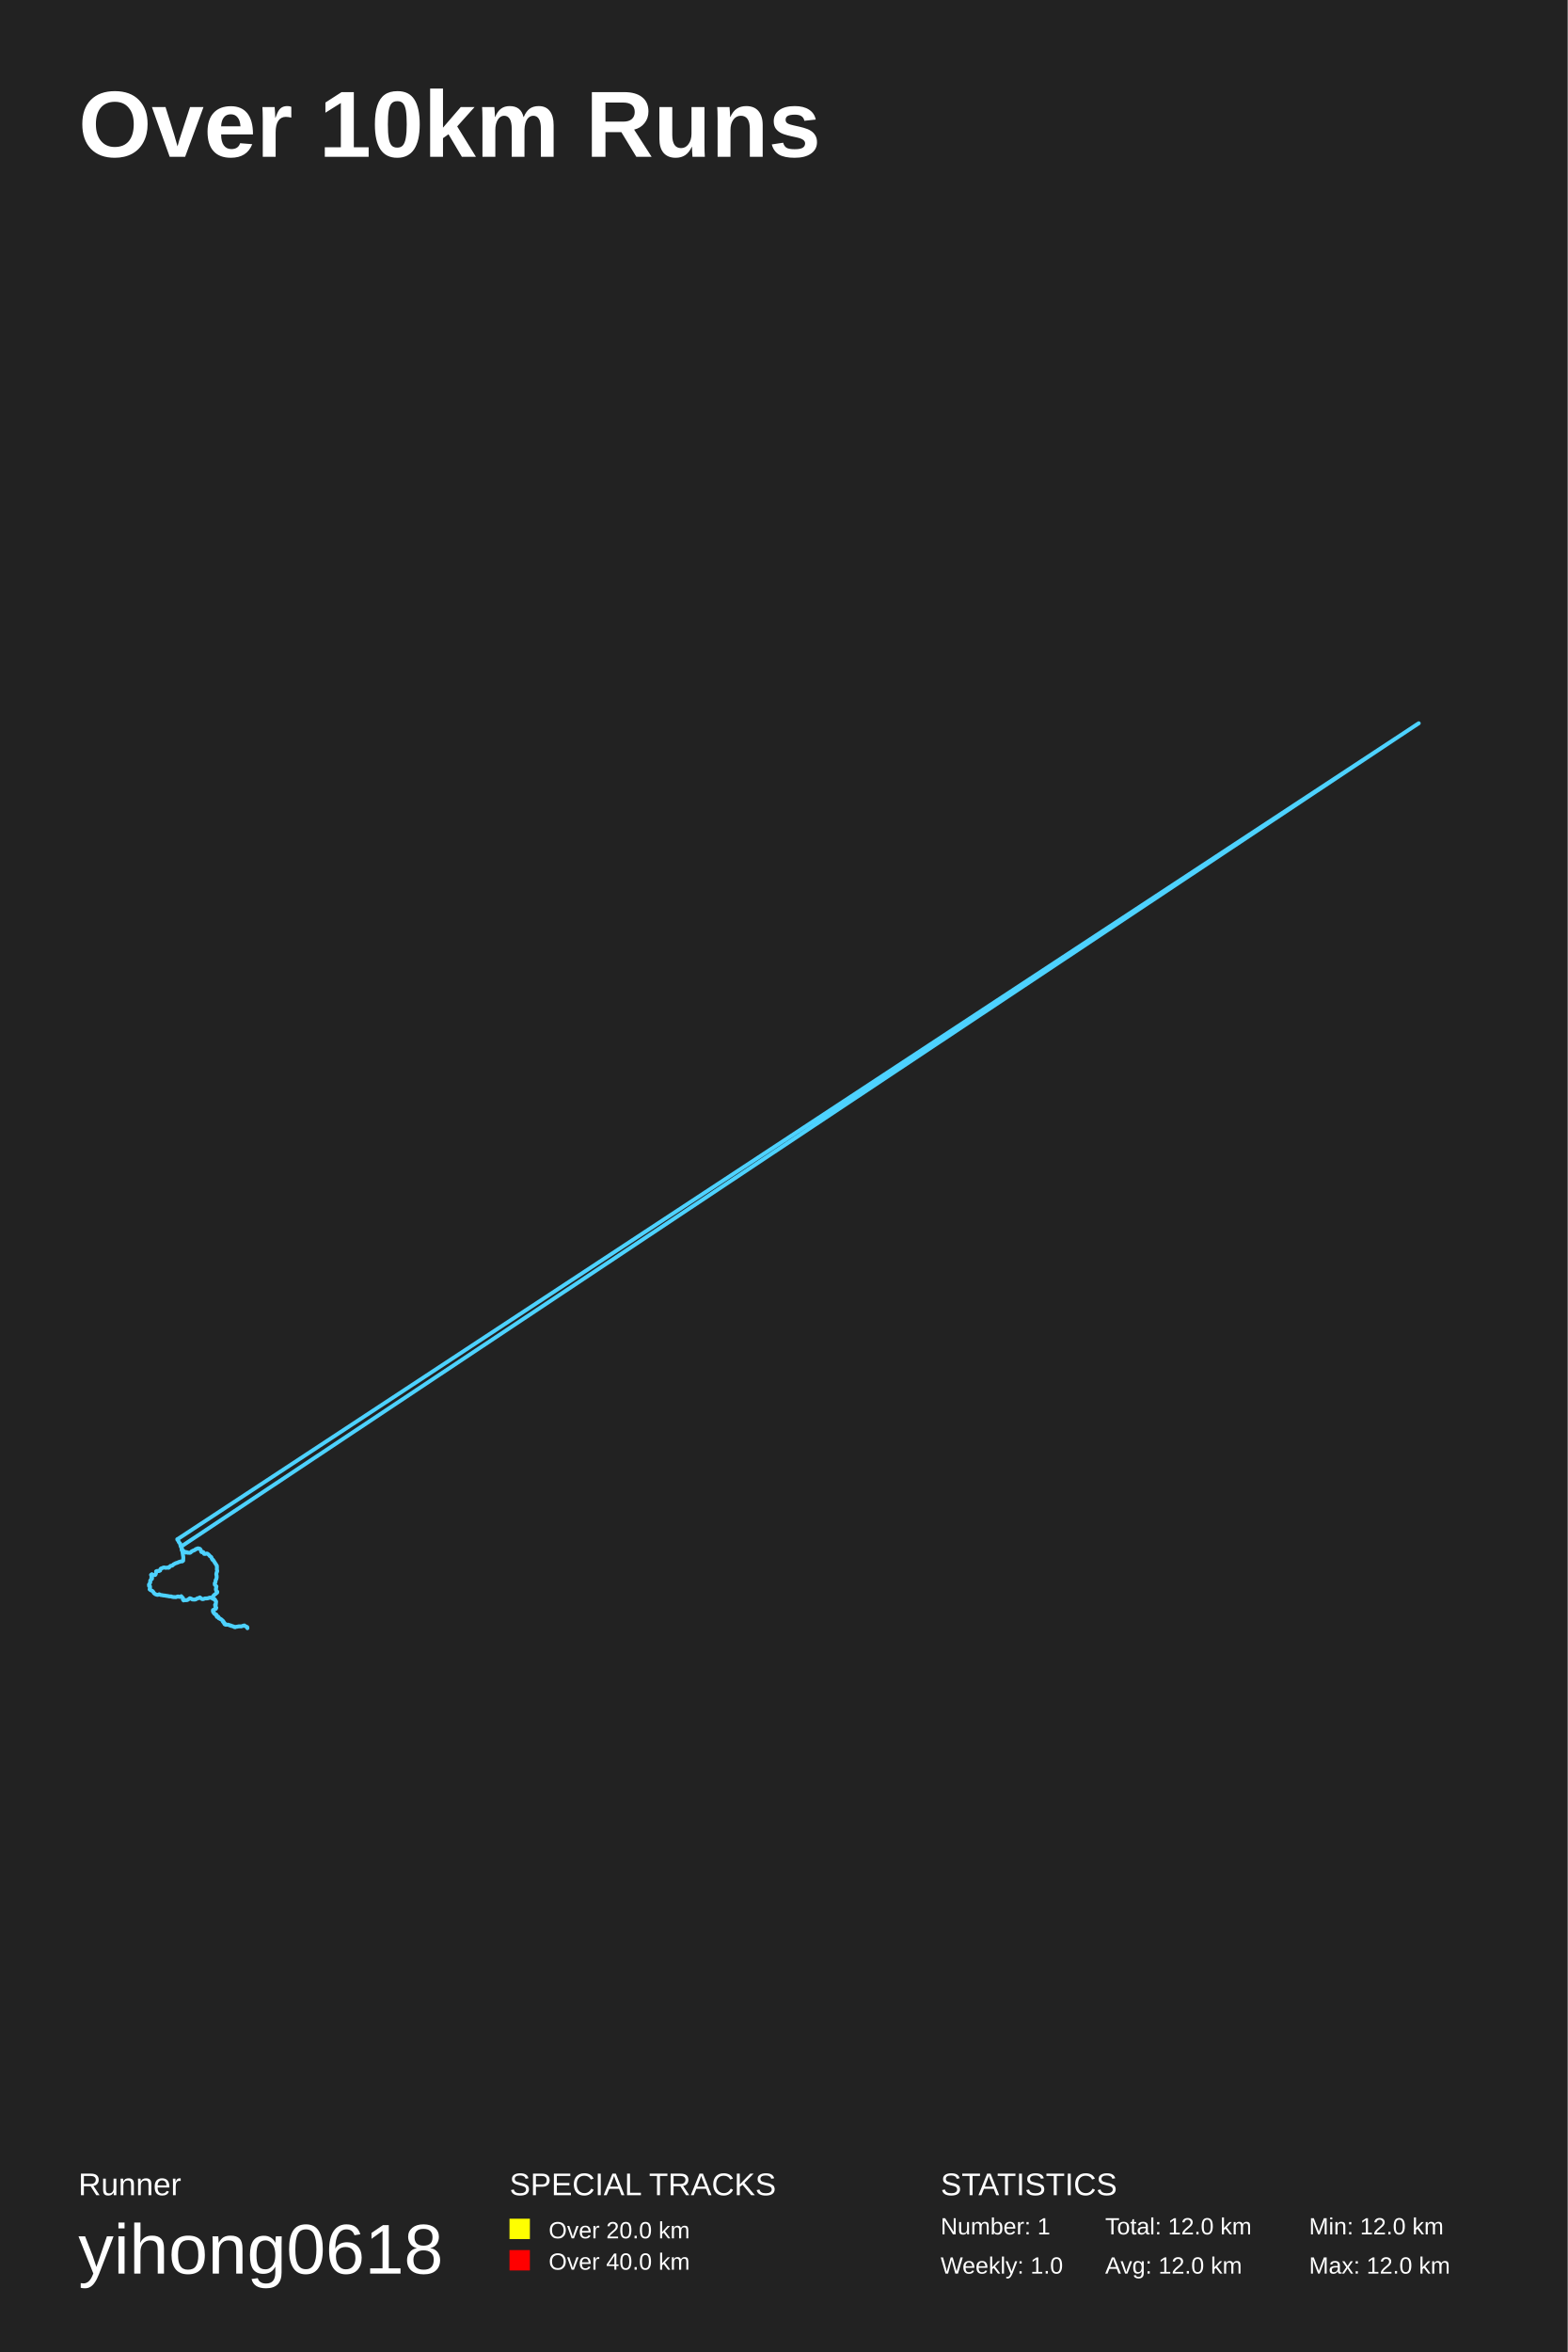
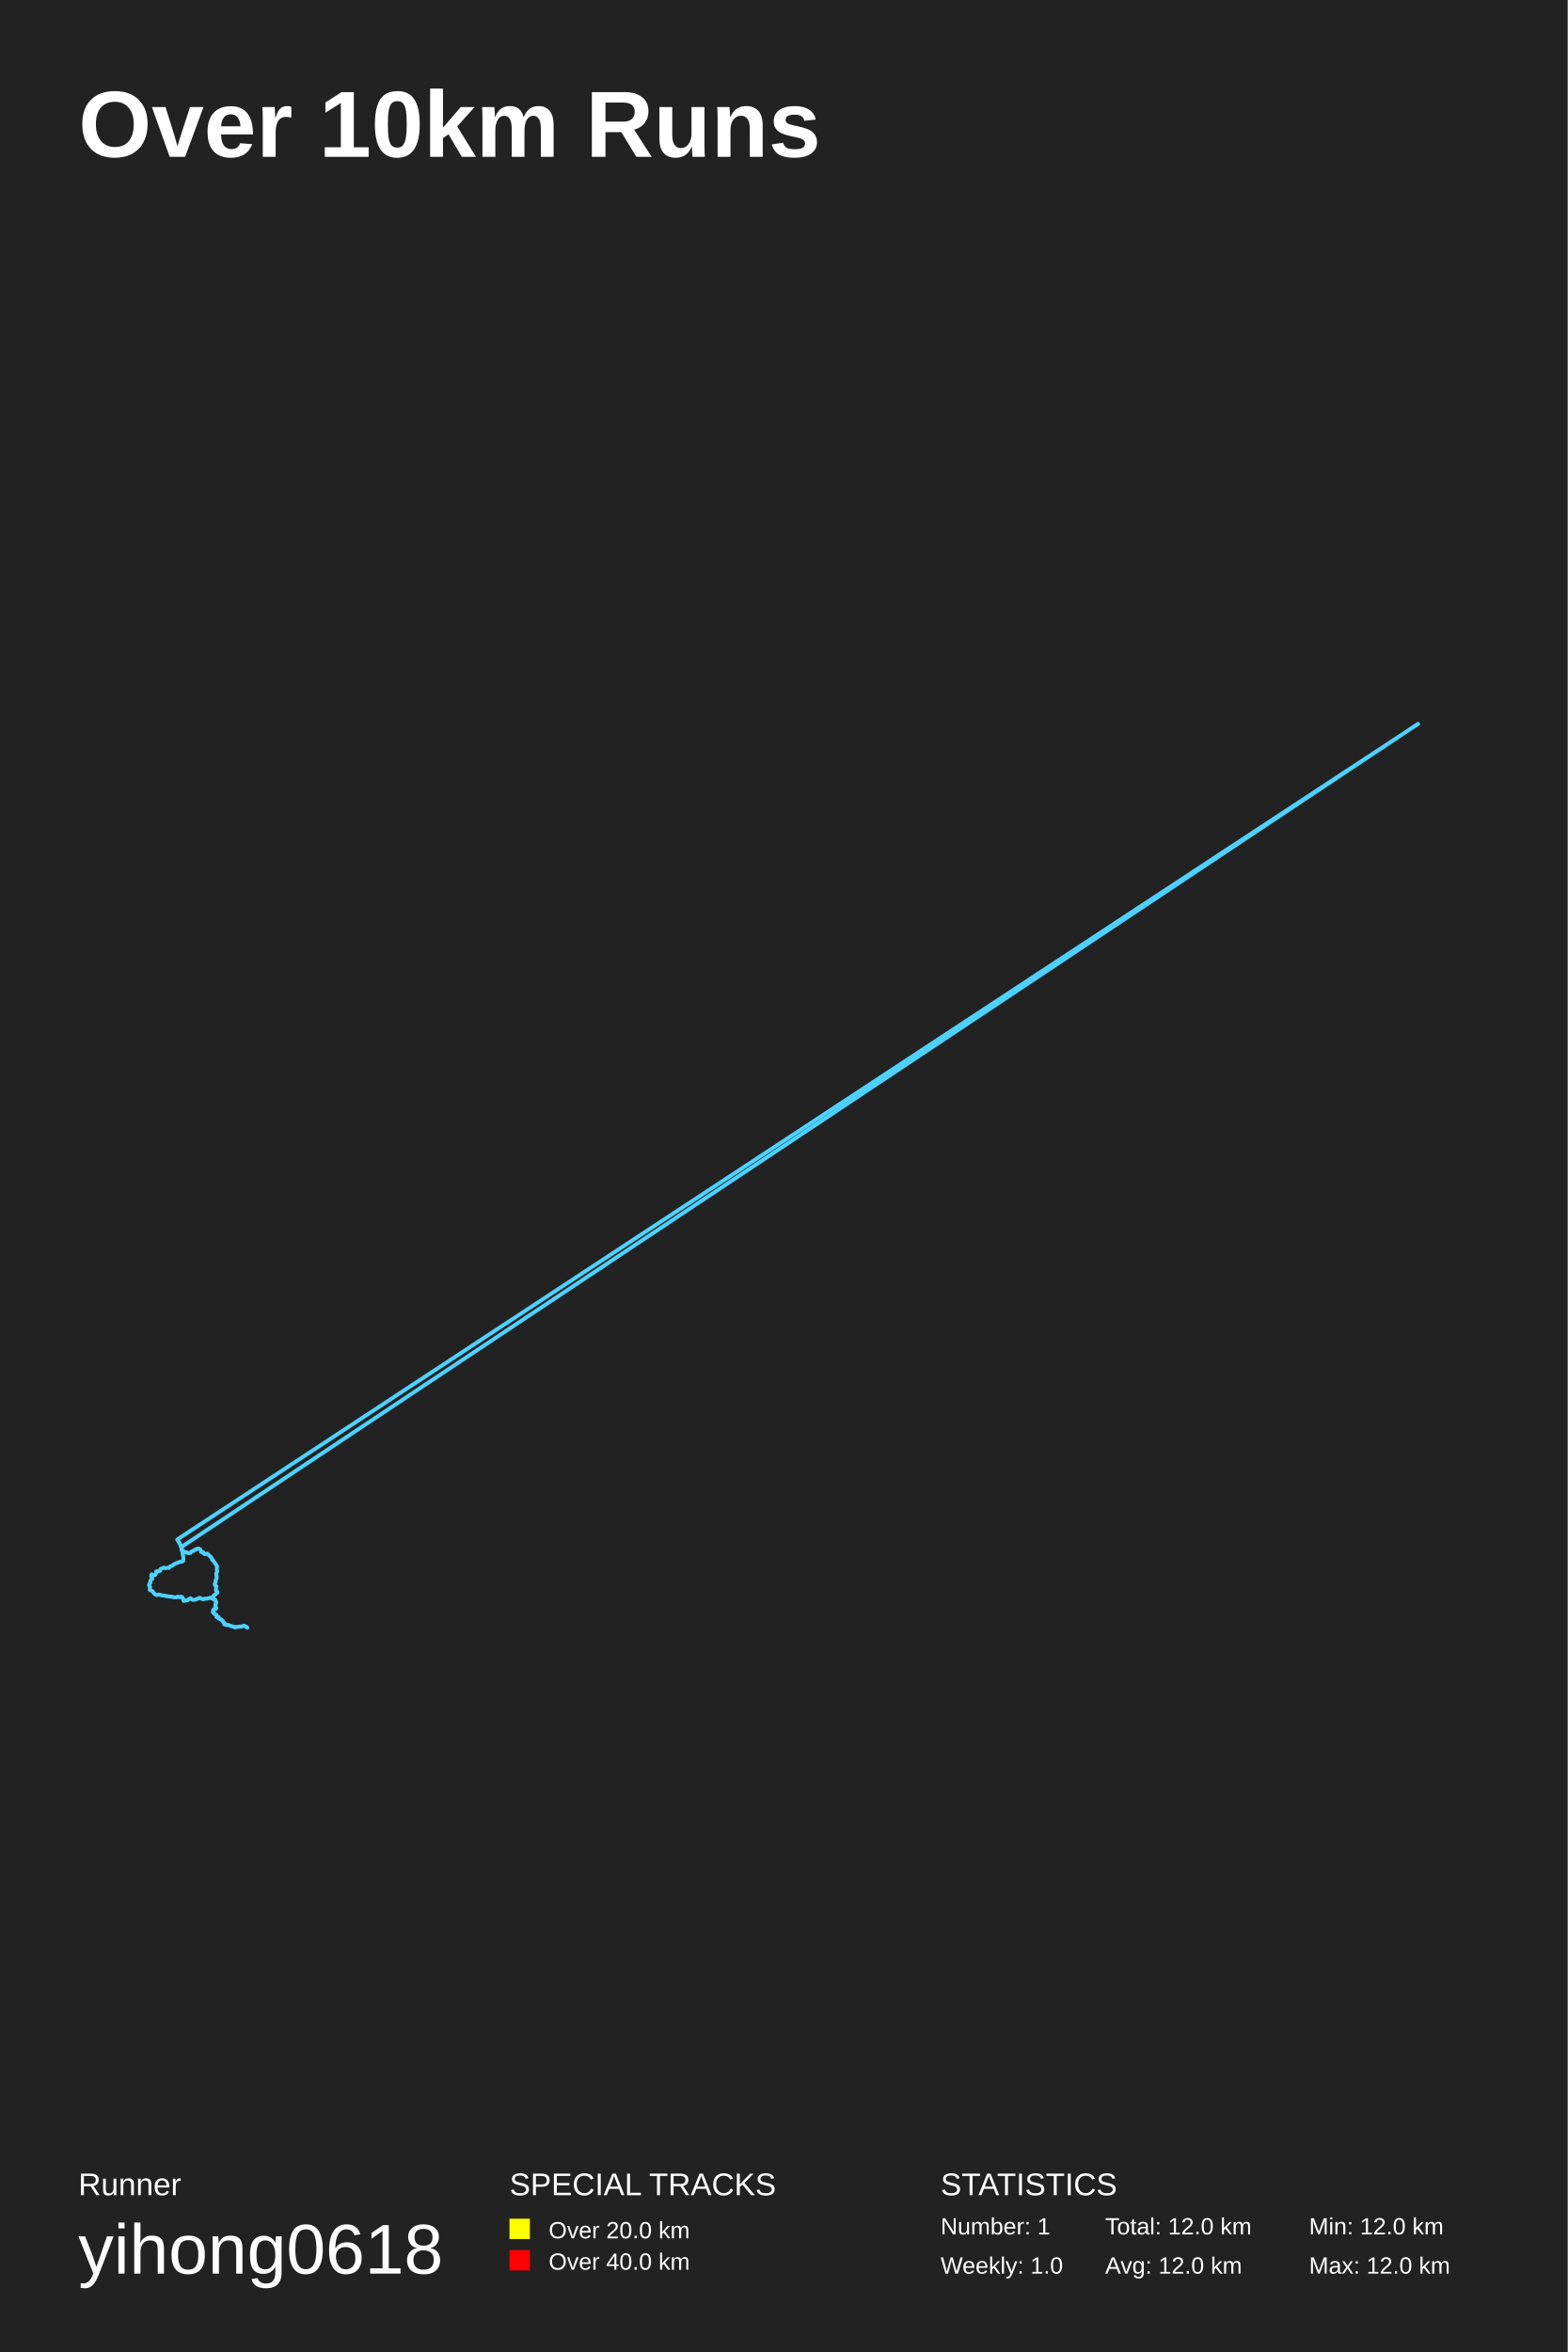
<svg xmlns="http://www.w3.org/2000/svg" baseProfile="full" height="300mm" version="1.1" viewBox="0,0,200,300" width="200mm">
  <defs />
  <rect fill="#222222" height="300" width="200" x="0" y="0" />
  <text fill="#FFFFFF" style="font-size:12px; font-family:Arial; font-weight:bold;" x="10" y="20">Over 10km Runs</text>
  <text fill="#FFFFFF" style="font-size:4px; font-family:Arial" x="10" y="280">Runner</text>
  <text fill="#FFFFFF" style="font-size:9px; font-family:Arial" x="10" y="290">yihong0618</text>
  <text fill="#FFFFFF" style="font-size:4px; font-family:Arial" x="65" y="280">SPECIAL TRACKS</text>
  <rect fill="yellow" height="2.6" width="2.6" x="65" y="283" />
  <text fill="#FFFFFF" style="font-size:3px; font-family:Arial" x="70" y="285.5">Over 20.0 km</text>
  <rect fill="red" height="2.6" width="2.6" x="65" y="287" />
  <text fill="#FFFFFF" style="font-size:3px; font-family:Arial" x="70" y="289.5">Over 40.0 km</text>
  <text fill="#FFFFFF" style="font-size:4px; font-family:Arial" x="120" y="280">STATISTICS</text>
  <text fill="#FFFFFF" style="font-size:3px; font-family:Arial" x="120" y="285">Number: 1</text>
  <text fill="#FFFFFF" style="font-size:3px; font-family:Arial" x="120" y="290">Weekly: 1.0</text>
  <text fill="#FFFFFF" style="font-size:3px; font-family:Arial" x="141" y="285">Total: 12.0 km</text>
  <text fill="#FFFFFF" style="font-size:3px; font-family:Arial" x="141" y="290">Avg: 12.0 km</text>
  <text fill="#FFFFFF" style="font-size:3px; font-family:Arial" x="167" y="285">Min: 12.0 km</text>
  <text fill="#FFFFFF" style="font-size:3px; font-family:Arial" x="167" y="290">Max: 12.0 km</text>
-   <polyline fill="none" opacity="1" points="30.013,207.551 29.889,207.53 29.737,207.446 29.628,207.414 29.49,207.388 29.362,207.33 29.215,207.283 29.086,207.225 28.968,207.225 28.806,207.246 28.654,207.172 28.569,207.009 28.526,206.951 28.417,206.819 28.378,206.708 28.269,206.582 28.222,206.561 28.112,206.514 28.013,206.456 27.894,206.398 27.865,206.292 27.808,206.213 27.68,206.24 27.609,206.108 27.604,205.95 27.49,205.924 27.376,205.871 27.305,205.755 27.214,205.66 27.162,205.513 27.172,205.365 27.357,205.281 27.5,205.223 27.557,205.055 27.495,204.976 27.462,204.833 27.443,204.696 27.533,204.565 27.552,204.417 27.547,204.275 27.485,204.159 27.409,204.022 27.291,203.938 27.229,203.943 27.248,203.943 27.234,203.948 27.219,203.948 27.229,203.938 27.214,203.959 27.214,203.959 27.214,203.954 27.138,203.859 27.134,203.727 27.162,203.638 27.238,203.532 27.319,203.453 27.381,203.395 27.504,203.301 27.618,203.2 27.704,203.132 27.718,203.032 27.642,202.948 27.571,202.848 27.533,202.7 27.566,202.6 27.571,202.505 27.609,202.352 27.523,202.252 27.481,202.21 27.405,202.131 27.4,201.936 27.471,201.847 27.5,201.715 27.504,201.557 27.595,201.415 27.623,201.294 27.642,201.172 27.637,201.057 27.628,200.935 27.599,200.856 27.599,200.735 27.647,200.551 27.704,200.43 27.699,200.314 27.661,200.177 27.675,200.029 27.671,199.866 27.666,199.719 27.181,198.96 27.105,198.949 27.072,198.876 27.015,198.781 27.001,198.744 26.982,198.665 26.939,198.602 26.868,198.539 26.801,198.507 26.754,198.465 26.692,198.375 26.602,198.291 26.507,198.207 26.426,198.159 26.359,198.159 26.241,198.191 26.15,198.207 26.036,198.196 25.989,198.08 25.951,197.996 25.87,197.949 25.742,197.985 25.708,197.922 25.708,197.901 25.723,197.912 25.699,197.917 25.685,197.938 25.67,197.927 25.699,197.954 25.685,197.933 25.699,197.922 25.704,197.922 25.637,197.812 25.618,197.743 25.585,197.643 25.542,197.606 25.514,197.569 25.438,197.527 25.362,197.522 25.295,197.495 25.257,197.506 25.243,197.495 25.148,197.527 25.086,197.58 25.029,197.569 24.972,197.606 24.891,197.659 24.829,197.717 24.777,197.743 24.72,197.759 24.654,197.775 24.568,197.833 24.464,197.864 24.383,197.954 24.297,198.043 24.188,198.064 24.131,198.054 24.022,198.049 23.946,198.054 23.965,198.028 23.97,198.049 23.97,198.043 23.917,198.043 23.865,197.991 23.799,197.975 23.723,198.033 23.67,197.949 23.575,197.985 23.485,197.906 23.428,197.827 23.361,197.79 23.347,197.796 23.323,197.748 23.262,197.675 23.19,197.675 23.195,197.68 23.186,197.654 23.176,197.58 23.205,197.49 23.176,197.432 23.119,197.359 23.091,197.306 23.053,197.243 23.029,197.143 23.005,197.032 22.977,196.874 22.901,196.805 22.853,196.747 22.81,196.684 22.772,196.579 22.706,196.484 22.682,196.405 22.663,196.394 22.635,196.4 22.649,196.4 22.639,196.394 22.63,196.389 22.639,196.389 22.658,196.389 22.706,196.315 22.692,196.337 22.616,196.326 22.63,196.337 22.62,196.352 22.625,196.342 22.625,196.337 22.63,196.337 22.635,196.326 22.639,196.331 181.0,92.254 180.815,92.37 180.815,92.37 180.815,92.37 180.815,92.37 180.724,92.428 23.091,197.28 23.138,197.406 23.186,197.49 23.167,197.606 23.186,197.722 23.238,197.817 23.29,197.933 23.295,198.054 23.319,198.191 23.347,198.396 23.376,198.549 23.385,198.66 23.38,198.834 23.371,198.971 23.371,199.06 23.257,199.155 23.076,199.16 22.948,199.202 22.81,199.244 22.658,199.313 22.53,199.36 22.402,199.397 22.316,199.45 22.202,199.503 22.093,199.571 22.064,199.618 22.05,199.629 22.031,199.634 21.979,199.692 21.884,199.713 21.765,199.724 21.684,199.803 21.618,199.834 21.575,199.935 21.485,199.971 21.39,199.94 21.271,199.956 21.171,199.977 21.062,199.966 20.972,199.929 20.867,199.945 20.796,199.966 20.725,200.003 20.625,200.04 20.53,200.066 20.468,200.14 20.43,200.235 20.44,200.314 20.383,200.345 20.345,200.377 20.292,200.382 20.193,200.398 20.093,200.366 19.983,200.393 19.912,200.43 19.931,200.472 19.926,200.556 19.907,200.609 19.903,200.661 19.884,200.714 19.865,200.798 19.789,200.893 19.679,200.883 19.599,200.909 19.513,200.956 19.428,200.956 19.413,200.914 19.366,200.914 19.342,200.872 19.318,200.856 19.371,200.793 19.38,200.793 19.333,200.846 19.266,200.872 19.333,201.009 19.314,201.199 19.404,201.315 19.366,201.415 19.238,201.483 19.152,201.652 19.176,201.815 19.1,201.968 19.005,202.121 19.024,202.31 19.138,202.347 19.133,202.442 19.143,202.563 19.086,202.721 19.19,202.805 19.304,202.869 19.432,202.921 19.561,203.058 19.632,203.195 19.793,203.327 19.988,203.406 20.126,203.432 20.316,203.353 20.478,203.437 20.672,203.464 20.862,203.501 21.01,203.511 21.133,203.532 21.252,203.559 21.395,203.569 21.528,203.606 21.67,203.622 21.827,203.622 21.965,203.674 22.117,203.701 22.273,203.706 22.444,203.717 22.616,203.653 22.73,203.627 22.877,203.685 23.024,203.669 23.124,203.595 23.209,203.711 23.342,203.833 23.333,204.017 23.418,204.138 23.499,204.096 23.708,204.106 23.898,204.085 24.074,203.969 24.217,203.859 24.402,203.917 24.525,204.006 24.739,204.027 24.92,204.017 25.053,203.954 25.2,203.864 25.381,203.833 25.49,203.754 25.632,203.854 25.765,203.959 25.898,203.969 26.022,203.933 26.155,203.88 26.326,203.88 26.478,203.869 26.625,203.827 26.73,203.785 26.868,203.78 27.02,203.848 27.176,203.88 27.272,203.917 27.4,203.991 27.481,204.143 27.571,204.28 27.552,204.438 27.533,204.607 27.514,204.77 27.471,204.939 27.595,205.065 27.528,205.213 27.367,205.271 27.243,205.386 27.2,205.539 27.295,205.687 27.381,205.85 27.561,205.924 27.656,206.045 27.661,206.187 27.842,206.203 27.908,206.334 28.046,206.445 28.217,206.545 28.345,206.661 28.474,206.777 28.559,206.924 28.659,207.046 28.797,207.204 28.972,207.225 29.158,207.246 29.3,207.293 29.504,207.356 29.647,207.42 29.828,207.467 29.951,207.546 30.113,207.504 30.274,207.483 30.45,207.446 30.621,207.441 30.773,207.451 30.916,207.404 31.049,207.356 31.182,207.33 31.296,207.43 31.424,207.477 31.543,207.541 31.562,207.678" stroke="#4DD2FF" stroke-dasharray="none" stroke-linecap="round" stroke-linejoin="round" stroke-width="0.5" />
+   <polyline fill="none" opacity="1" points="29.965,207.572 29.856,207.509 29.69,207.462 29.59,207.42 29.428,207.409 29.319,207.33 29.181,207.288 29.034,207.251 28.925,207.272 28.621,207.198 28.64,207.167 28.573,207.009 28.507,206.956 28.431,206.798 28.336,206.719 28.25,206.598 28.188,206.556 28.079,206.514 27.946,206.487 27.846,206.387 27.884,206.287 27.766,206.25 27.623,206.245 27.623,206.071 27.571,205.961 27.457,205.939 27.348,205.86 27.276,205.745 27.167,205.65 27.153,205.497 27.229,205.313 27.395,205.292 27.538,205.191 27.557,205.049 27.443,204.965 27.481,204.823 27.471,204.665 27.542,204.544 27.571,204.401 27.504,204.286 27.485,204.122 27.376,204.017 27.224,203.954 27.229,203.969 27.253,203.969 27.214,203.969 27.224,203.975 27.219,203.975 27.21,203.98 27.214,203.985 27.214,203.98 27.124,203.833 27.148,203.727 27.181,203.617 27.257,203.532 27.338,203.474 27.428,203.395 27.547,203.316 27.656,203.206 27.728,203.127 27.718,203.027 27.599,202.948 27.561,202.826 27.552,202.7 27.566,202.589 27.566,202.474 27.618,202.342 27.49,202.263 27.471,202.2 27.39,202.105 27.428,201.926 27.5,201.836 27.5,201.689 27.528,201.536 27.604,201.415 27.623,201.272 27.661,201.151 27.618,201.041 27.628,200.93 27.595,200.835 27.58,200.688 27.671,200.546 27.704,200.424 27.671,200.293 27.671,200.156 27.661,200.008 27.685,199.787 27.671,199.734 27.167,199.002 27.077,198.971 27.053,198.86 27.024,198.791 27.005,198.755 26.972,198.67 26.906,198.623 26.849,198.565 26.787,198.502 26.73,198.46 26.678,198.381 26.549,198.291 26.483,198.186 26.412,198.165 26.312,198.207 26.217,198.217 26.112,198.238 26.017,198.175 25.979,198.075 25.922,197.996 25.822,197.98 25.718,197.991 25.713,197.943 25.718,197.933 25.708,197.949 25.694,197.975 25.68,197.954 25.685,197.954 25.67,197.975 25.675,197.954 25.694,197.933 25.699,197.922 25.623,197.817 25.609,197.748 25.566,197.654 25.547,197.627 25.485,197.59 25.409,197.543 25.343,197.553 25.29,197.517 25.262,197.517 25.2,197.532 25.129,197.575 25.067,197.617 24.996,197.611 24.948,197.643 24.848,197.69 24.82,197.748 24.758,197.764 24.692,197.806 24.639,197.817 24.535,197.87 24.44,197.906 24.354,198.006 24.269,198.096 24.155,198.096 24.098,198.096 23.989,198.08 23.951,198.07 23.965,198.054 23.965,198.075 23.955,198.07 23.913,198.059 23.837,198.001 23.789,198.017 23.699,198.028 23.637,197.975 23.547,198.006 23.471,197.906 23.409,197.843 23.357,197.812 23.342,197.806 23.304,197.738 23.238,197.69 23.19,197.711 23.209,197.696 23.167,197.664 23.186,197.569 23.195,197.506 23.133,197.443 23.114,197.374 23.086,197.306 23.053,197.243 23.019,197.143 23.005,197.058 22.939,196.884 22.891,196.805 22.829,196.742 22.801,196.674 22.758,196.579 22.682,196.484 22.673,196.421 22.635,196.41 22.62,196.426 22.644,196.426 22.63,196.421 22.639,196.416 22.644,196.416 22.682,196.379 22.692,196.347 22.687,196.379 22.639,196.358 22.625,196.368 22.62,196.379 22.625,196.368 22.625,196.363 22.63,196.358 22.63,196.358 22.639,196.347 180.91,92.338 180.815,92.396 180.815,92.396 180.815,92.396 180.739,92.439 180.629,92.512 23.114,197.343 23.162,197.448 23.186,197.553 23.181,197.659 23.2,197.785 23.271,197.88 23.309,197.996 23.3,198.154 23.314,198.291 23.361,198.465 23.376,198.612 23.395,198.728 23.38,198.902 23.38,199.028 23.357,199.123 23.195,199.192 23.034,199.208 22.901,199.229 22.768,199.287 22.616,199.35 22.482,199.392 22.383,199.439 22.273,199.492 22.169,199.545 22.102,199.603 22.05,199.661 22.05,199.65 22.017,199.676 21.936,199.724 21.851,199.745 21.751,199.771 21.656,199.84 21.613,199.887 21.556,199.987 21.447,199.987 21.361,199.971 21.238,199.998 21.128,200.014 21.029,199.977 20.929,199.956 20.829,199.987 20.772,199.998 20.691,200.056 20.592,200.071 20.501,200.103 20.444,200.193 20.425,200.282 20.43,200.356 20.368,200.377 20.326,200.409 20.259,200.419 20.154,200.414 20.059,200.393 19.941,200.44 19.917,200.467 19.936,200.53 19.926,200.619 19.898,200.667 19.888,200.698 19.874,200.756 19.836,200.851 19.741,200.914 19.651,200.914 19.584,200.951 19.494,201.004 19.428,200.978 19.39,200.93 19.366,200.93 19.328,200.888 19.342,200.867 19.361,200.809 19.38,200.83 19.318,200.862 19.299,200.956 19.304,201.109 19.337,201.262 19.428,201.388 19.318,201.457 19.223,201.567 19.152,201.747 19.19,201.873 19.062,202.042 19.01,202.194 19.076,202.331 19.147,202.41 19.133,202.51 19.119,202.632 19.105,202.8 19.204,202.858 19.352,202.895 19.489,202.984 19.565,203.137 19.694,203.279 19.865,203.401 20.031,203.453 20.173,203.395 20.359,203.401 20.544,203.464 20.734,203.506 20.934,203.522 21.01,203.538 21.157,203.585 21.295,203.595 21.433,203.601 21.575,203.643 21.732,203.638 21.893,203.664 22.026,203.69 22.155,203.727 22.326,203.743 22.525,203.743 22.658,203.659 22.772,203.674 22.924,203.727 23.048,203.664 23.133,203.669 23.262,203.738 23.347,203.933 23.395,204.064 23.442,204.217 23.561,204.085 23.77,204.154 23.965,204.101 24.122,203.959 24.288,203.859 24.435,203.964 24.587,204.054 24.839,204.054 24.953,204.006 25.1,203.959 25.267,203.89 25.423,203.811 25.528,203.817 25.68,203.896 25.813,203.964 25.946,204.001 26.051,203.933 26.212,203.89 26.397,203.927 26.526,203.88 26.673,203.833 26.768,203.806 26.925,203.817 27.067,203.896 27.186,203.927 27.319,203.954 27.447,204.059 27.481,204.217 27.585,204.349 27.566,204.528 27.504,204.675 27.485,204.854 27.547,204.997 27.59,205.144 27.476,205.265 27.324,205.307 27.229,205.465 27.219,205.623 27.333,205.766 27.443,205.918 27.614,205.971 27.642,206.119 27.718,206.229 27.884,206.25 27.946,206.414 28.103,206.503 28.283,206.603 28.398,206.724 28.488,206.861 28.607,206.988 28.692,207.151 28.858,207.256 29.029,207.251 29.215,207.288 29.371,207.367 29.552,207.409 29.699,207.451 29.861,207.525 30.008,207.583 30.179,207.509 30.322,207.499 30.507,207.477 30.683,207.477 30.825,207.462 30.954,207.414 31.087,207.356 31.215,207.388 31.338,207.488 31.476,207.514 31.552,207.614" stroke="#4DD2FF" stroke-dasharray="none" stroke-linecap="round" stroke-linejoin="round" stroke-width="0.5" />
</svg>
